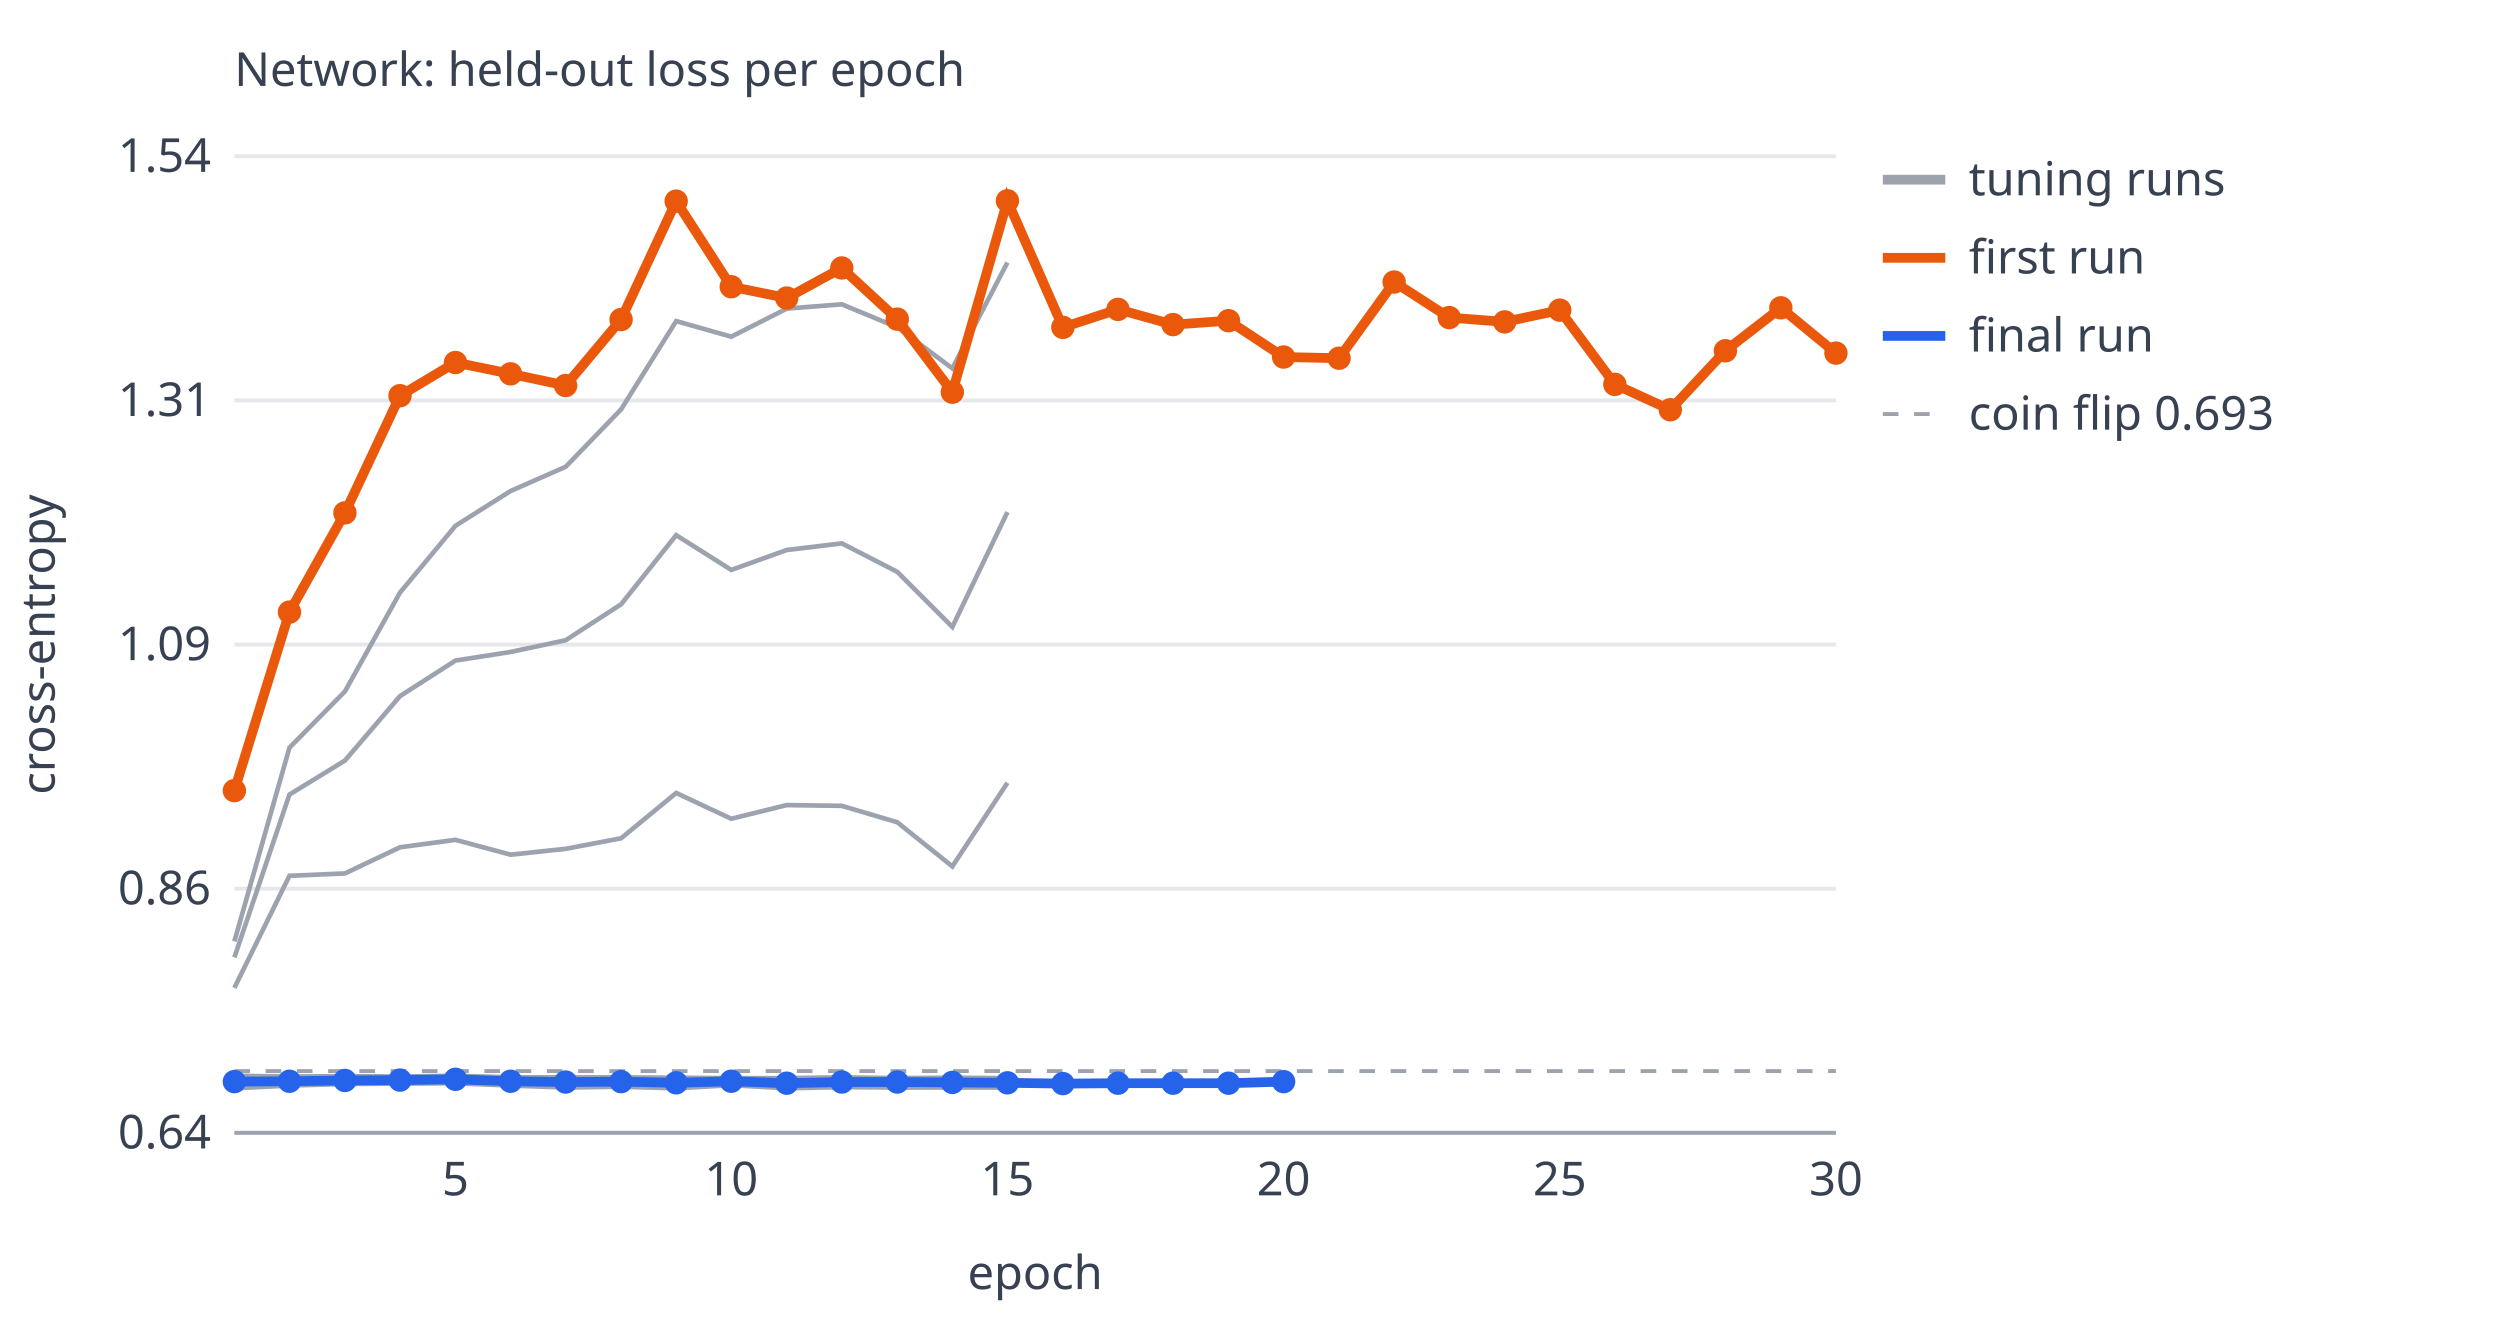
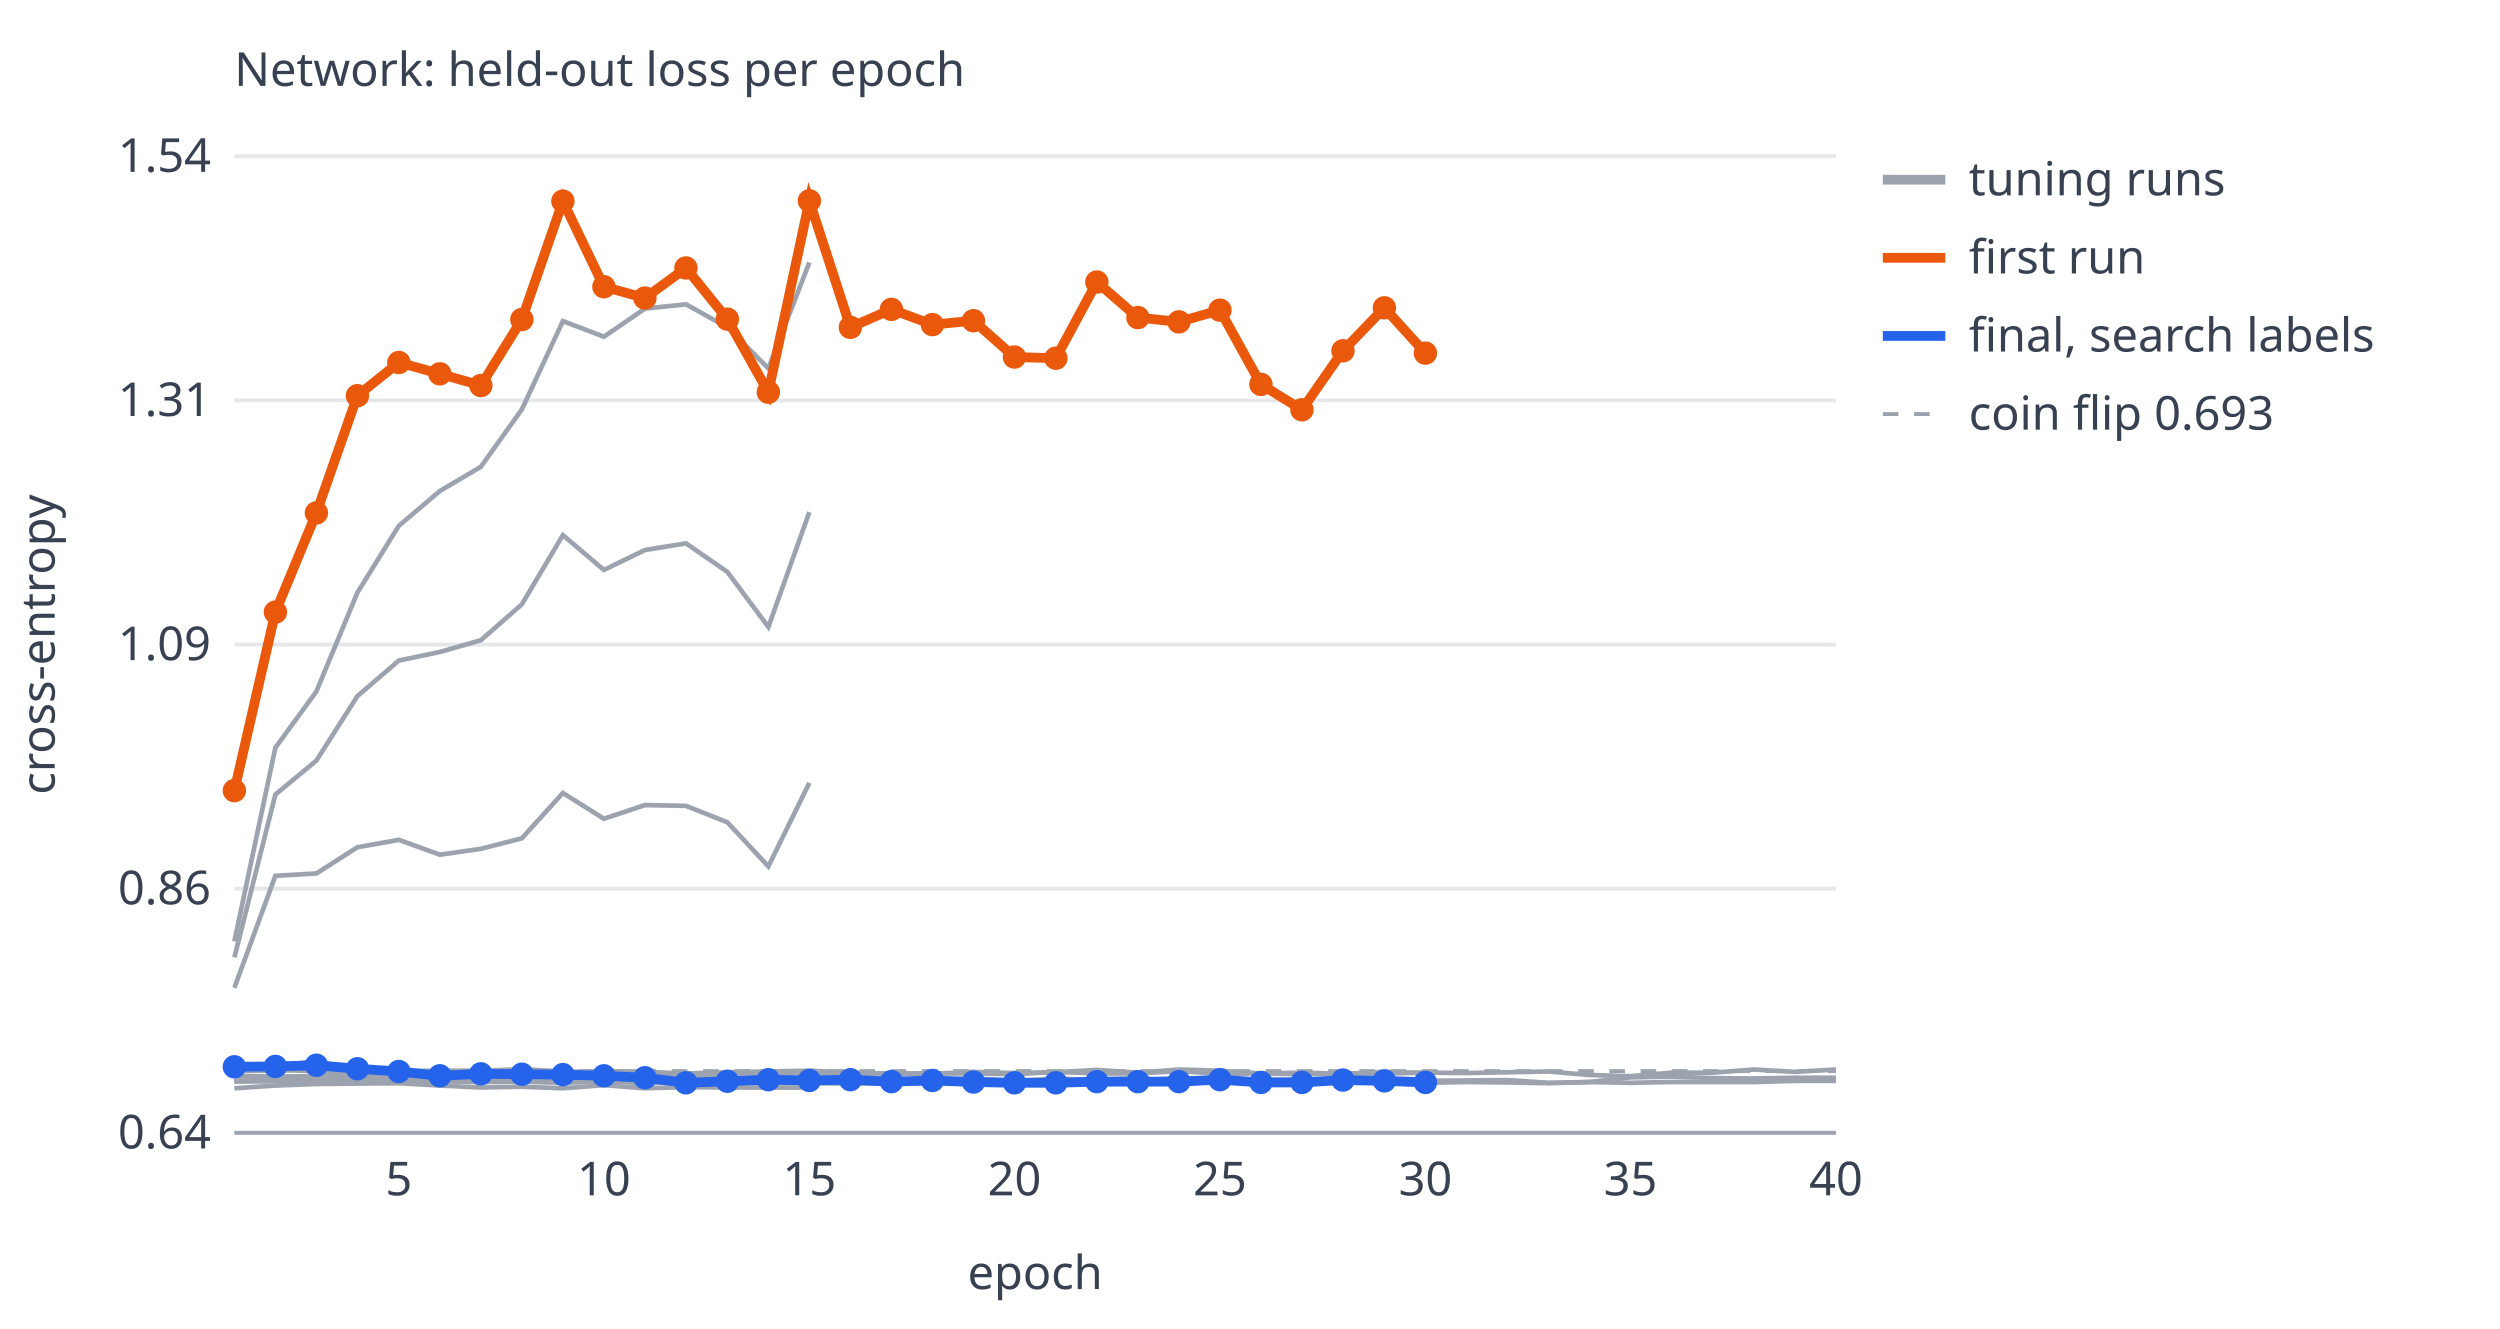
<svg xmlns="http://www.w3.org/2000/svg" viewBox="0 0 640 340" width="640">
  <style>
  .text { fill: #374151; font: 12px sans-serif; }
  .axis { stroke: #9ca3af; stroke-width: 1; }
  .grid { stroke: #9ca3af; stroke-opacity: .25; }
  .muted { stroke: #9ca3af; }
  @media (prefers-color-scheme: dark) { .text { fill: #d1d5db; } }
</style>
  <text class="text" x="60" y="22" font-weight="bold">Network: held-out loss per epoch</text>
  <line class="grid" x1="60" x2="470" y1="290.0" y2="290.0" />
  <text class="text" x="54" y="294.0" text-anchor="end">0.64</text>
  <line class="grid" x1="60" x2="470" y1="227.5" y2="227.5" />
  <text class="text" x="54" y="231.5" text-anchor="end">0.86</text>
  <line class="grid" x1="60" x2="470" y1="165.0" y2="165.0" />
  <text class="text" x="54" y="169.0" text-anchor="end">1.09</text>
  <line class="grid" x1="60" x2="470" y1="102.5" y2="102.5" />
  <text class="text" x="54" y="106.5" text-anchor="end">1.31</text>
  <line class="grid" x1="60" x2="470" y1="40.0" y2="40.0" />
  <text class="text" x="54" y="44.0" text-anchor="end">1.54</text>
-   <text class="text" x="116.6" y="306" text-anchor="middle">5</text>
-   <text class="text" x="187.2" y="306" text-anchor="middle">10</text>
-   <text class="text" x="257.9" y="306" text-anchor="middle">15</text>
-   <text class="text" x="328.6" y="306" text-anchor="middle">20</text>
-   <text class="text" x="399.3" y="306" text-anchor="middle">25</text>
-   <text class="text" x="470.0" y="306" text-anchor="middle">30</text>
+   <text class="text" x="102.1" y="306" text-anchor="middle">5</text>
+   <text class="text" x="154.6" y="306" text-anchor="middle">10</text>
+   <text class="text" x="207.2" y="306" text-anchor="middle">15</text>
+   <text class="text" x="259.7" y="306" text-anchor="middle">20</text>
+   <text class="text" x="312.3" y="306" text-anchor="middle">25</text>
+   <text class="text" x="364.9" y="306" text-anchor="middle">30</text>
+   <text class="text" x="417.4" y="306" text-anchor="middle">35</text>
+   <text class="text" x="470.0" y="306" text-anchor="middle">40</text>
  <line class="axis" x1="60" x2="470" y1="290" y2="290" />
  <text class="text" x="265.0" y="330" text-anchor="middle">epoch</text>
  <text class="text" transform="translate(14 165.0) rotate(-90)" text-anchor="middle">cross-entropy</text>
  <line class="muted" stroke-dasharray="4 4" x1="60" x2="470" y1="274.2" y2="274.2" />
-   <polyline class="muted" fill="none" stroke-width="1.2" points="60.0,241.0 74.1,191.4 88.3,177.0 102.4,151.7 116.6,134.6 130.7,125.7 144.8,119.5 159.0,104.8 173.1,82.2 187.2,86.2 201.4,79.0 215.5,77.9 229.7,83.8 243.8,94.3 257.9,67.2" />
+   <polyline class="muted" fill="none" stroke-width="1.2" points="60.0,241.0 70.5,191.4 81.0,177.0 91.5,151.7 102.1,134.6 112.6,125.7 123.1,119.5 133.6,104.8 144.1,82.2 154.6,86.2 165.1,79.0 175.6,77.9 186.2,83.8 196.7,94.3 207.2,67.2" />
  <line class="muted" stroke-width="2.5" x1="482" x2="498" y1="46" y2="46" />
  <text class="text" x="504" y="50">tuning runs</text>
-   <polyline class="muted" fill="none" stroke-width="1.2" points="60.0,245.1 74.1,203.4 88.3,194.7 102.4,178.2 116.6,169.1 130.7,166.9 144.8,163.9 159.0,154.7 173.1,137.0 187.2,145.9 201.4,140.8 215.5,139.1 229.7,146.4 243.8,160.5 257.9,131.1" />
-   <polyline class="muted" fill="none" stroke-width="1.2" points="60.0,252.9 74.1,224.2 88.3,223.6 102.4,216.9 116.6,215.0 130.7,218.8 144.8,217.3 159.0,214.6 173.1,203.0 187.2,209.6 201.4,206.1 215.5,206.3 229.7,210.5 243.8,221.8 257.9,200.4" />
-   <polyline class="muted" fill="none" stroke-width="1.2" points="60.0,275.4 74.1,275.6 88.3,275.5 102.4,275.6 116.6,275.4 130.7,275.8 144.8,275.8 159.0,275.8 173.1,275.9 187.2,276.0 201.4,276.0 215.5,275.8 229.7,276.0 243.8,275.9 257.9,276.0" />
-   <polyline class="muted" fill="none" stroke-width="1.2" points="60.0,278.6 74.1,277.9 88.3,277.5 102.4,277.4 116.6,277.3 130.7,277.9 144.8,278.4 159.0,278.2 173.1,278.6 187.2,277.8 201.4,278.6 215.5,278.3 229.7,278.4 243.8,278.4 257.9,278.4" />
-   <polyline fill="none" stroke="#ea580c" stroke-width="2.5" points="60.0,202.4 74.1,156.7 88.3,131.3 102.4,101.3 116.6,92.8 130.7,95.7 144.8,98.7 159.0,81.8 173.1,51.5 187.2,73.4 201.4,76.3 215.5,68.6 229.7,81.7 243.8,100.4 257.9,51.4 272.1,83.8 286.2,79.2 300.3,83.1 314.5,82.1 328.6,91.4 342.8,91.7 356.9,72.2 371.0,81.3 385.2,82.4 399.3,79.4 413.4,98.4 427.6,104.9 441.7,89.8 455.9,78.8 470.0,90.4" />
+   <polyline class="muted" fill="none" stroke-width="1.2" points="60.0,245.1 70.5,203.4 81.0,194.7 91.5,178.2 102.1,169.1 112.6,166.9 123.1,163.9 133.6,154.7 144.1,137.0 154.6,145.9 165.1,140.8 175.6,139.1 186.2,146.4 196.7,160.5 207.2,131.1" />
+   <polyline class="muted" fill="none" stroke-width="1.2" points="60.0,252.9 70.5,224.2 81.0,223.6 91.5,216.9 102.1,215.0 112.6,218.8 123.1,217.3 133.6,214.6 144.1,203.0 154.6,209.6 165.1,206.1 175.6,206.3 186.2,210.5 196.7,221.8 207.2,200.4" />
+   <polyline class="muted" fill="none" stroke-width="1.2" points="60.0,275.4 70.5,275.6 81.0,275.5 91.5,275.6 102.1,275.4 112.6,275.8 123.1,275.8 133.6,275.8 144.1,275.9 154.6,276.0 165.1,276.0 175.6,275.8 186.2,276.0 196.7,275.9 207.2,276.0" />
+   <polyline class="muted" fill="none" stroke-width="1.2" points="60.0,278.6 70.5,277.9 81.0,277.5 91.5,277.4 102.1,277.3 112.6,277.9 123.1,278.4 133.6,278.2 144.1,278.6 154.6,277.8 165.1,278.6 175.6,278.3 186.2,278.4 196.7,278.4 207.2,278.4" />
+   <polyline class="muted" fill="none" stroke-width="1.2" points="60.0,276.9 70.5,276.8 81.0,276.6 91.5,276.5 102.1,276.3 112.6,276.8 123.1,277.0 133.6,276.9 144.1,277.2 154.6,276.8 165.1,277.3 175.6,277.0 186.2,277.0 196.7,277.1 207.2,277.2 217.7,277.4 228.2,277.3 238.7,277.3 249.2,277.3 259.7,276.9" />
+   <polyline class="muted" fill="none" stroke-width="1.2" points="60.0,276.7 70.5,276.5 81.0,277.3" />
+   <polyline class="muted" fill="none" stroke-width="1.2" points="60.0,276.7 70.5,276.4 81.0,276.7 91.5,276.7 102.1,276.8 112.6,276.4 123.1,276.7 133.6,276.3 144.1,276.9 154.6,276.6" />
+   <polyline class="muted" fill="none" stroke-width="1.2" points="60.0,274.1 70.5,274.1 81.0,273.9 91.5,273.7 102.1,274.2 112.6,274.1 123.1,274.1 133.6,273.7 144.1,274.3 154.6,274.5 165.1,274.3 175.6,275.3 186.2,274.9 196.7,274.5 207.2,274.8 217.7,274.8 228.2,274.8 238.7,274.8 249.2,274.8 259.7,275.0 270.3,274.4 280.8,274.8 291.3,274.8 301.8,274.2 312.3,274.9 322.8,274.8 333.3,274.6 343.8,274.9 354.4,274.4 364.9,274.7" />
+   <polyline class="muted" fill="none" stroke-width="1.2" points="60.0,273.5 70.5,273.4 81.0,273.1 91.5,273.9 102.1,274.6 112.6,274.8 123.1,274.7 133.6,274.5 144.1,275.3 154.6,275.5 165.1,275.3 175.6,276.7 186.2,276.1 196.7,275.7 207.2,276.1 217.7,276.1 228.2,276.4 238.7,276.4 249.2,276.1 259.7,276.7 270.3,276.1 280.8,276.5 291.3,276.6 301.8,276.0 312.3,276.4 322.8,276.4 333.3,276.4 343.8,276.4 354.4,276.2 364.9,276.3" />
+   <polyline class="muted" fill="none" stroke-width="1.2" points="60.0,273.2 70.5,273.2 81.0,272.6 91.5,273.9 102.1,274.6 112.6,275.3 123.1,275.2 133.6,274.8 144.1,275.6 154.6,275.6 165.1,275.9 175.6,277.1 186.2,276.7 196.7,276.2 207.2,276.6 217.7,276.3 228.2,276.9 238.7,276.5 249.2,276.8 259.7,277.1 270.3,276.5 280.8,276.5 291.3,276.6 301.8,276.6 312.3,276.5 322.8,277.2 333.3,276.9 343.8,276.8 354.4,276.9 364.9,276.8" />
+   <polyline class="muted" fill="none" stroke-width="1.2" points="60.0,273.1 70.5,273.0 81.0,272.7 91.5,273.6 102.1,274.3 112.6,275.4 123.1,274.9 133.6,275.0 144.1,275.1 154.6,275.4 165.1,275.9 175.6,277.2 186.2,276.8 196.7,276.4 207.2,276.6 217.7,276.4 228.2,276.9 238.7,276.6 249.2,277.0 259.7,277.2 270.3,277.2 280.8,276.9 291.3,276.9 301.8,276.9 312.3,276.4 322.8,277.1 333.3,277.1 343.8,276.5 354.4,276.7 364.9,277.1" />
+   <polyline class="muted" fill="none" stroke-width="1.2" points="60.0,273.1 70.5,272.9 81.0,272.8 91.5,273.6 102.1,274.4 112.6,275.5 123.1,275.1 133.6,275.2 144.1,275.3 154.6,275.5 165.1,276.0 175.6,277.1 186.2,277.0 196.7,276.8 207.2,276.5 217.7,276.5 228.2,277.1 238.7,276.7 249.2,277.1 259.7,277.3 270.3,277.3 280.8,276.9 291.3,277.0 301.8,277.4 312.3,276.9 322.8,277.4 333.3,277.2 343.8,277.1 354.4,277.1 364.9,277.2 375.4,277.0 385.9,277.1 396.4,277.3 406.9,277.0 417.4,277.2 427.9,277.0 438.5,277.0 449.0,277.0 459.5,276.7 470.0,276.7" />
+   <polyline class="muted" fill="none" stroke-width="1.2" points="60.0,273.0 70.5,273.2 81.0,271.5 91.5,274.2 102.1,274.6 112.6,276.1 123.1,275.5 133.6,275.7 144.1,276.4 154.6,277.1 165.1,276.3 175.6,278.0 186.2,277.6 196.7,276.5 207.2,277.2 217.7,277.3 228.2,277.1 238.7,276.9 249.2,277.2 259.7,277.3 270.3,277.0 280.8,276.5 291.3,276.5 301.8,276.3 312.3,276.5 322.8,277.1 333.3,277.0 343.8,276.5 354.4,276.8 364.9,276.7 375.4,276.6 385.9,276.5 396.4,277.2 406.9,277.0 417.4,275.8 427.9,275.6 438.5,276.0 449.0,276.1 459.5,275.9 470.0,275.9" />
+   <polyline class="muted" fill="none" stroke-width="1.2" points="60.0,273.3 70.5,273.4 81.0,273.7 91.5,274.3 102.1,274.1 112.6,274.7 123.1,274.8 133.6,274.7 144.1,274.7 154.6,274.2 165.1,274.4 175.6,274.8 186.2,274.5 196.7,274.3 207.2,274.1 217.7,274.6 228.2,274.9 238.7,274.9 249.2,274.4 259.7,274.7 270.3,274.5 280.8,273.9 291.3,274.6 301.8,273.8 312.3,274.1 322.8,274.8 333.3,275.0 343.8,274.8 354.4,274.8 364.9,274.6 375.4,274.7 385.9,274.5 396.4,274.3 406.9,275.2 417.4,275.5 427.9,274.6 438.5,274.6 449.0,273.8 459.5,274.4 470.0,273.8" />
+   <polyline class="muted" fill="none" stroke-width="1.2" points="60.0,272.8 70.5,273.6 81.0,274.3 91.5,275.0 102.1,275.1 112.6,275.5 123.1,275.8 133.6,276.4 144.1,275.7 154.6,276.0 165.1,276.2 175.6,276.0 186.2,276.9 196.7,276.2 207.2,276.5 217.7,276.8 228.2,276.5 238.7,276.4 249.2,276.5 259.7,277.0 270.3,276.6 280.8,276.4 291.3,276.0 301.8,276.9 312.3,276.7 322.8,277.1 333.3,276.4 343.8,276.6 354.4,277.1 364.9,277.2" />
+   <polyline fill="none" stroke="#ea580c" stroke-width="2.5" points="60.0,202.4 70.5,156.7 81.0,131.3 91.5,101.3 102.1,92.8 112.6,95.7 123.1,98.7 133.6,81.8 144.1,51.5 154.6,73.4 165.1,76.3 175.6,68.6 186.2,81.7 196.7,100.4 207.2,51.4 217.7,83.8 228.2,79.2 238.7,83.1 249.2,82.1 259.7,91.4 270.3,91.7 280.8,72.2 291.3,81.3 301.8,82.4 312.3,79.4 322.8,98.4 333.3,104.9 343.8,89.8 354.4,78.8 364.9,90.4" />
  <circle cx="60.0" cy="202.4" r="3" fill="#ea580c" />
-   <circle cx="74.1" cy="156.7" r="3" fill="#ea580c" />
-   <circle cx="88.3" cy="131.3" r="3" fill="#ea580c" />
-   <circle cx="102.4" cy="101.3" r="3" fill="#ea580c" />
-   <circle cx="116.6" cy="92.8" r="3" fill="#ea580c" />
-   <circle cx="130.7" cy="95.7" r="3" fill="#ea580c" />
-   <circle cx="144.8" cy="98.7" r="3" fill="#ea580c" />
-   <circle cx="159.0" cy="81.8" r="3" fill="#ea580c" />
-   <circle cx="173.1" cy="51.5" r="3" fill="#ea580c" />
-   <circle cx="187.2" cy="73.4" r="3" fill="#ea580c" />
-   <circle cx="201.4" cy="76.3" r="3" fill="#ea580c" />
-   <circle cx="215.5" cy="68.6" r="3" fill="#ea580c" />
-   <circle cx="229.7" cy="81.7" r="3" fill="#ea580c" />
-   <circle cx="243.8" cy="100.4" r="3" fill="#ea580c" />
-   <circle cx="257.9" cy="51.4" r="3" fill="#ea580c" />
-   <circle cx="272.1" cy="83.8" r="3" fill="#ea580c" />
-   <circle cx="286.2" cy="79.2" r="3" fill="#ea580c" />
-   <circle cx="300.3" cy="83.1" r="3" fill="#ea580c" />
-   <circle cx="314.5" cy="82.1" r="3" fill="#ea580c" />
-   <circle cx="328.6" cy="91.4" r="3" fill="#ea580c" />
-   <circle cx="342.8" cy="91.7" r="3" fill="#ea580c" />
-   <circle cx="356.9" cy="72.2" r="3" fill="#ea580c" />
-   <circle cx="371.0" cy="81.3" r="3" fill="#ea580c" />
-   <circle cx="385.2" cy="82.4" r="3" fill="#ea580c" />
-   <circle cx="399.3" cy="79.4" r="3" fill="#ea580c" />
-   <circle cx="413.4" cy="98.4" r="3" fill="#ea580c" />
-   <circle cx="427.6" cy="104.9" r="3" fill="#ea580c" />
-   <circle cx="441.7" cy="89.8" r="3" fill="#ea580c" />
-   <circle cx="455.9" cy="78.8" r="3" fill="#ea580c" />
-   <circle cx="470.0" cy="90.4" r="3" fill="#ea580c" />
+   <circle cx="70.5" cy="156.7" r="3" fill="#ea580c" />
+   <circle cx="81.0" cy="131.3" r="3" fill="#ea580c" />
+   <circle cx="91.5" cy="101.3" r="3" fill="#ea580c" />
+   <circle cx="102.1" cy="92.8" r="3" fill="#ea580c" />
+   <circle cx="112.6" cy="95.7" r="3" fill="#ea580c" />
+   <circle cx="123.1" cy="98.7" r="3" fill="#ea580c" />
+   <circle cx="133.6" cy="81.8" r="3" fill="#ea580c" />
+   <circle cx="144.1" cy="51.5" r="3" fill="#ea580c" />
+   <circle cx="154.6" cy="73.4" r="3" fill="#ea580c" />
+   <circle cx="165.1" cy="76.3" r="3" fill="#ea580c" />
+   <circle cx="175.6" cy="68.6" r="3" fill="#ea580c" />
+   <circle cx="186.2" cy="81.7" r="3" fill="#ea580c" />
+   <circle cx="196.7" cy="100.4" r="3" fill="#ea580c" />
+   <circle cx="207.2" cy="51.4" r="3" fill="#ea580c" />
+   <circle cx="217.7" cy="83.8" r="3" fill="#ea580c" />
+   <circle cx="228.2" cy="79.2" r="3" fill="#ea580c" />
+   <circle cx="238.7" cy="83.1" r="3" fill="#ea580c" />
+   <circle cx="249.2" cy="82.1" r="3" fill="#ea580c" />
+   <circle cx="259.7" cy="91.4" r="3" fill="#ea580c" />
+   <circle cx="270.3" cy="91.7" r="3" fill="#ea580c" />
+   <circle cx="280.8" cy="72.2" r="3" fill="#ea580c" />
+   <circle cx="291.3" cy="81.3" r="3" fill="#ea580c" />
+   <circle cx="301.8" cy="82.4" r="3" fill="#ea580c" />
+   <circle cx="312.3" cy="79.4" r="3" fill="#ea580c" />
+   <circle cx="322.8" cy="98.4" r="3" fill="#ea580c" />
+   <circle cx="333.3" cy="104.9" r="3" fill="#ea580c" />
+   <circle cx="343.8" cy="89.8" r="3" fill="#ea580c" />
+   <circle cx="354.4" cy="78.8" r="3" fill="#ea580c" />
+   <circle cx="364.9" cy="90.4" r="3" fill="#ea580c" />
  <line stroke="#ea580c" stroke-width="2.5" x1="482" x2="498" y1="66" y2="66" />
  <text class="text" x="504" y="70">first run</text>
-   <polyline fill="none" stroke="#2563eb" stroke-width="2.5" points="60.0,276.9 74.1,276.8 88.3,276.6 102.4,276.5 116.6,276.3 130.7,276.8 144.8,277.0 159.0,276.9 173.1,277.2 187.2,276.8 201.4,277.3 215.5,277.0 229.7,277.0 243.8,277.1 257.9,277.2 272.1,277.4 286.2,277.3 300.3,277.3 314.5,277.3 328.6,276.9" />
-   <circle cx="60.0" cy="276.9" r="3" fill="#2563eb" />
-   <circle cx="74.1" cy="276.8" r="3" fill="#2563eb" />
-   <circle cx="88.3" cy="276.6" r="3" fill="#2563eb" />
-   <circle cx="102.4" cy="276.5" r="3" fill="#2563eb" />
-   <circle cx="116.6" cy="276.3" r="3" fill="#2563eb" />
-   <circle cx="130.7" cy="276.8" r="3" fill="#2563eb" />
-   <circle cx="144.8" cy="277.0" r="3" fill="#2563eb" />
-   <circle cx="159.0" cy="276.9" r="3" fill="#2563eb" />
-   <circle cx="173.1" cy="277.2" r="3" fill="#2563eb" />
-   <circle cx="187.2" cy="276.8" r="3" fill="#2563eb" />
-   <circle cx="201.4" cy="277.3" r="3" fill="#2563eb" />
-   <circle cx="215.5" cy="277.0" r="3" fill="#2563eb" />
-   <circle cx="229.7" cy="277.0" r="3" fill="#2563eb" />
-   <circle cx="243.8" cy="277.1" r="3" fill="#2563eb" />
-   <circle cx="257.9" cy="277.2" r="3" fill="#2563eb" />
-   <circle cx="272.1" cy="277.4" r="3" fill="#2563eb" />
-   <circle cx="286.2" cy="277.3" r="3" fill="#2563eb" />
-   <circle cx="300.3" cy="277.3" r="3" fill="#2563eb" />
-   <circle cx="314.5" cy="277.3" r="3" fill="#2563eb" />
-   <circle cx="328.6" cy="276.9" r="3" fill="#2563eb" />
+   <polyline fill="none" stroke="#2563eb" stroke-width="2.5" points="60.0,273.1 70.5,273.0 81.0,272.7 91.5,273.6 102.1,274.3 112.6,275.4 123.1,274.9 133.6,275.0 144.1,275.1 154.6,275.4 165.1,275.9 175.6,277.2 186.2,276.8 196.7,276.4 207.2,276.6 217.7,276.4 228.2,276.9 238.7,276.6 249.2,277.0 259.7,277.2 270.3,277.2 280.8,276.9 291.3,276.9 301.8,276.9 312.3,276.4 322.8,277.1 333.3,277.1 343.8,276.5 354.4,276.7 364.9,277.1" />
+   <circle cx="60.0" cy="273.1" r="3" fill="#2563eb" />
+   <circle cx="70.5" cy="273.0" r="3" fill="#2563eb" />
+   <circle cx="81.0" cy="272.7" r="3" fill="#2563eb" />
+   <circle cx="91.5" cy="273.6" r="3" fill="#2563eb" />
+   <circle cx="102.1" cy="274.3" r="3" fill="#2563eb" />
+   <circle cx="112.6" cy="275.4" r="3" fill="#2563eb" />
+   <circle cx="123.1" cy="274.9" r="3" fill="#2563eb" />
+   <circle cx="133.6" cy="275.0" r="3" fill="#2563eb" />
+   <circle cx="144.1" cy="275.1" r="3" fill="#2563eb" />
+   <circle cx="154.6" cy="275.4" r="3" fill="#2563eb" />
+   <circle cx="165.1" cy="275.9" r="3" fill="#2563eb" />
+   <circle cx="175.6" cy="277.2" r="3" fill="#2563eb" />
+   <circle cx="186.2" cy="276.8" r="3" fill="#2563eb" />
+   <circle cx="196.7" cy="276.4" r="3" fill="#2563eb" />
+   <circle cx="207.2" cy="276.6" r="3" fill="#2563eb" />
+   <circle cx="217.7" cy="276.4" r="3" fill="#2563eb" />
+   <circle cx="228.2" cy="276.9" r="3" fill="#2563eb" />
+   <circle cx="238.7" cy="276.6" r="3" fill="#2563eb" />
+   <circle cx="249.2" cy="277.0" r="3" fill="#2563eb" />
+   <circle cx="259.7" cy="277.2" r="3" fill="#2563eb" />
+   <circle cx="270.3" cy="277.2" r="3" fill="#2563eb" />
+   <circle cx="280.8" cy="276.9" r="3" fill="#2563eb" />
+   <circle cx="291.3" cy="276.9" r="3" fill="#2563eb" />
+   <circle cx="301.8" cy="276.9" r="3" fill="#2563eb" />
+   <circle cx="312.3" cy="276.4" r="3" fill="#2563eb" />
+   <circle cx="322.8" cy="277.1" r="3" fill="#2563eb" />
+   <circle cx="333.3" cy="277.1" r="3" fill="#2563eb" />
+   <circle cx="343.8" cy="276.5" r="3" fill="#2563eb" />
+   <circle cx="354.4" cy="276.7" r="3" fill="#2563eb" />
+   <circle cx="364.9" cy="277.1" r="3" fill="#2563eb" />
  <line stroke="#2563eb" stroke-width="2.5" x1="482" x2="498" y1="86" y2="86" />
-   <text class="text" x="504" y="90">final run</text>
+   <text class="text" x="504" y="90">final, search labels</text>
  <line class="muted" stroke-dasharray="4 4" x1="482" x2="498" y1="106" y2="106" />
  <text class="text" x="504" y="110">coin flip 0.693</text>
</svg>
